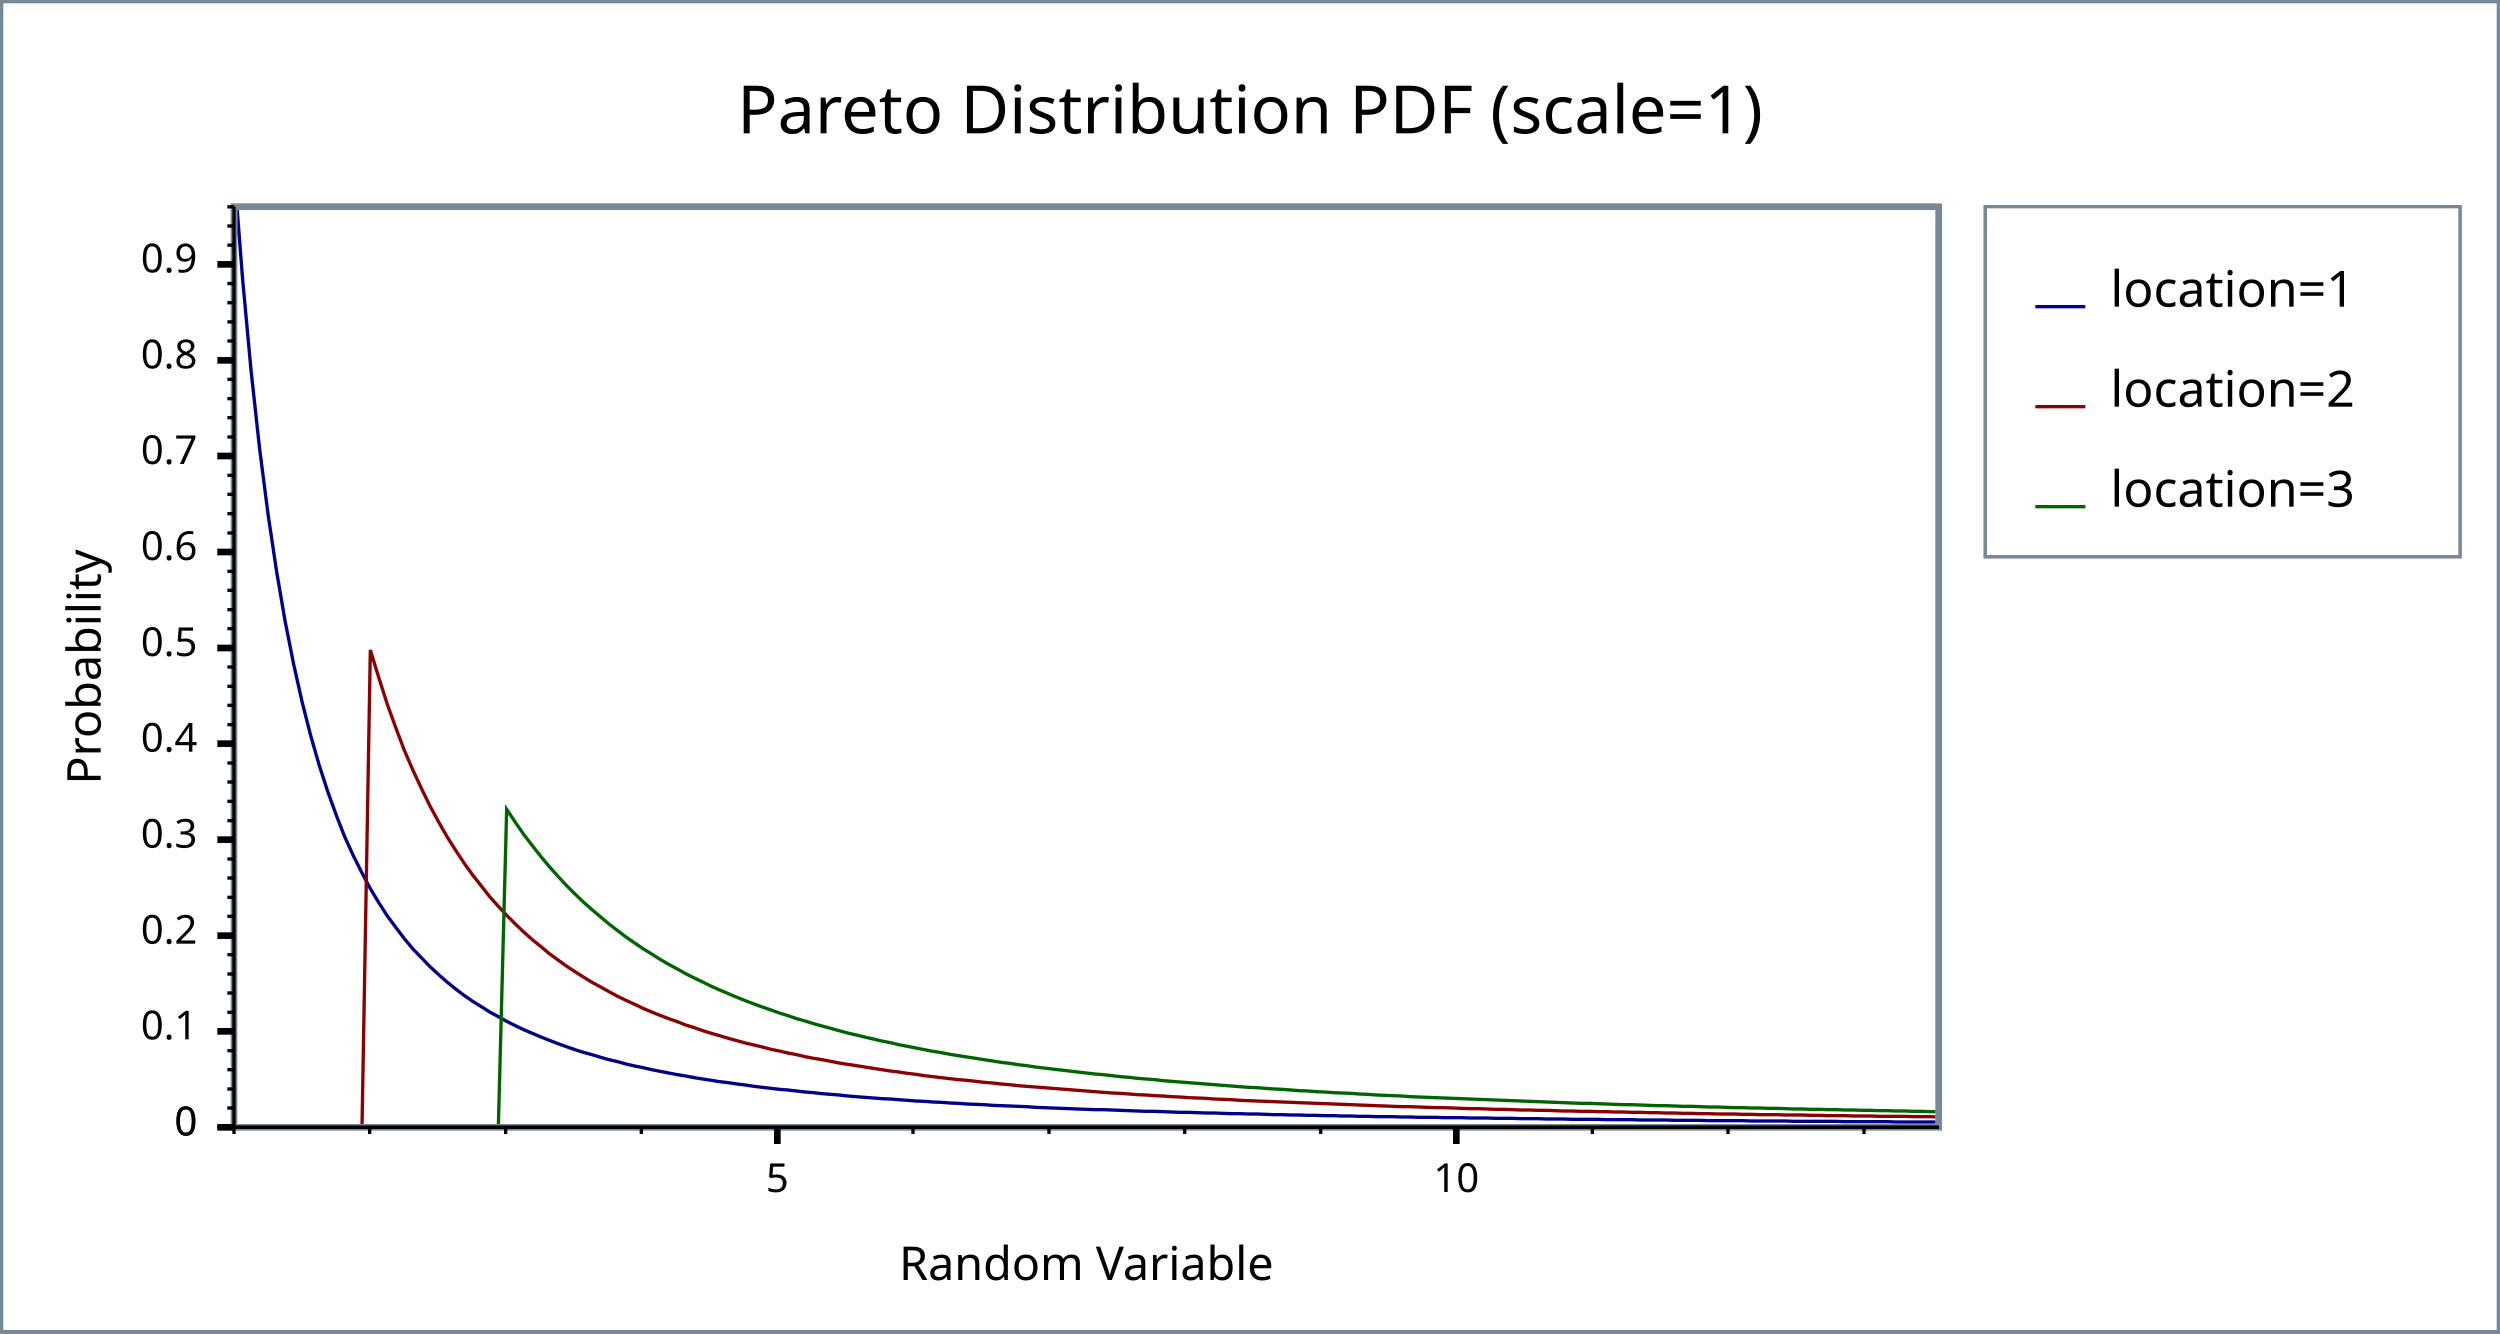
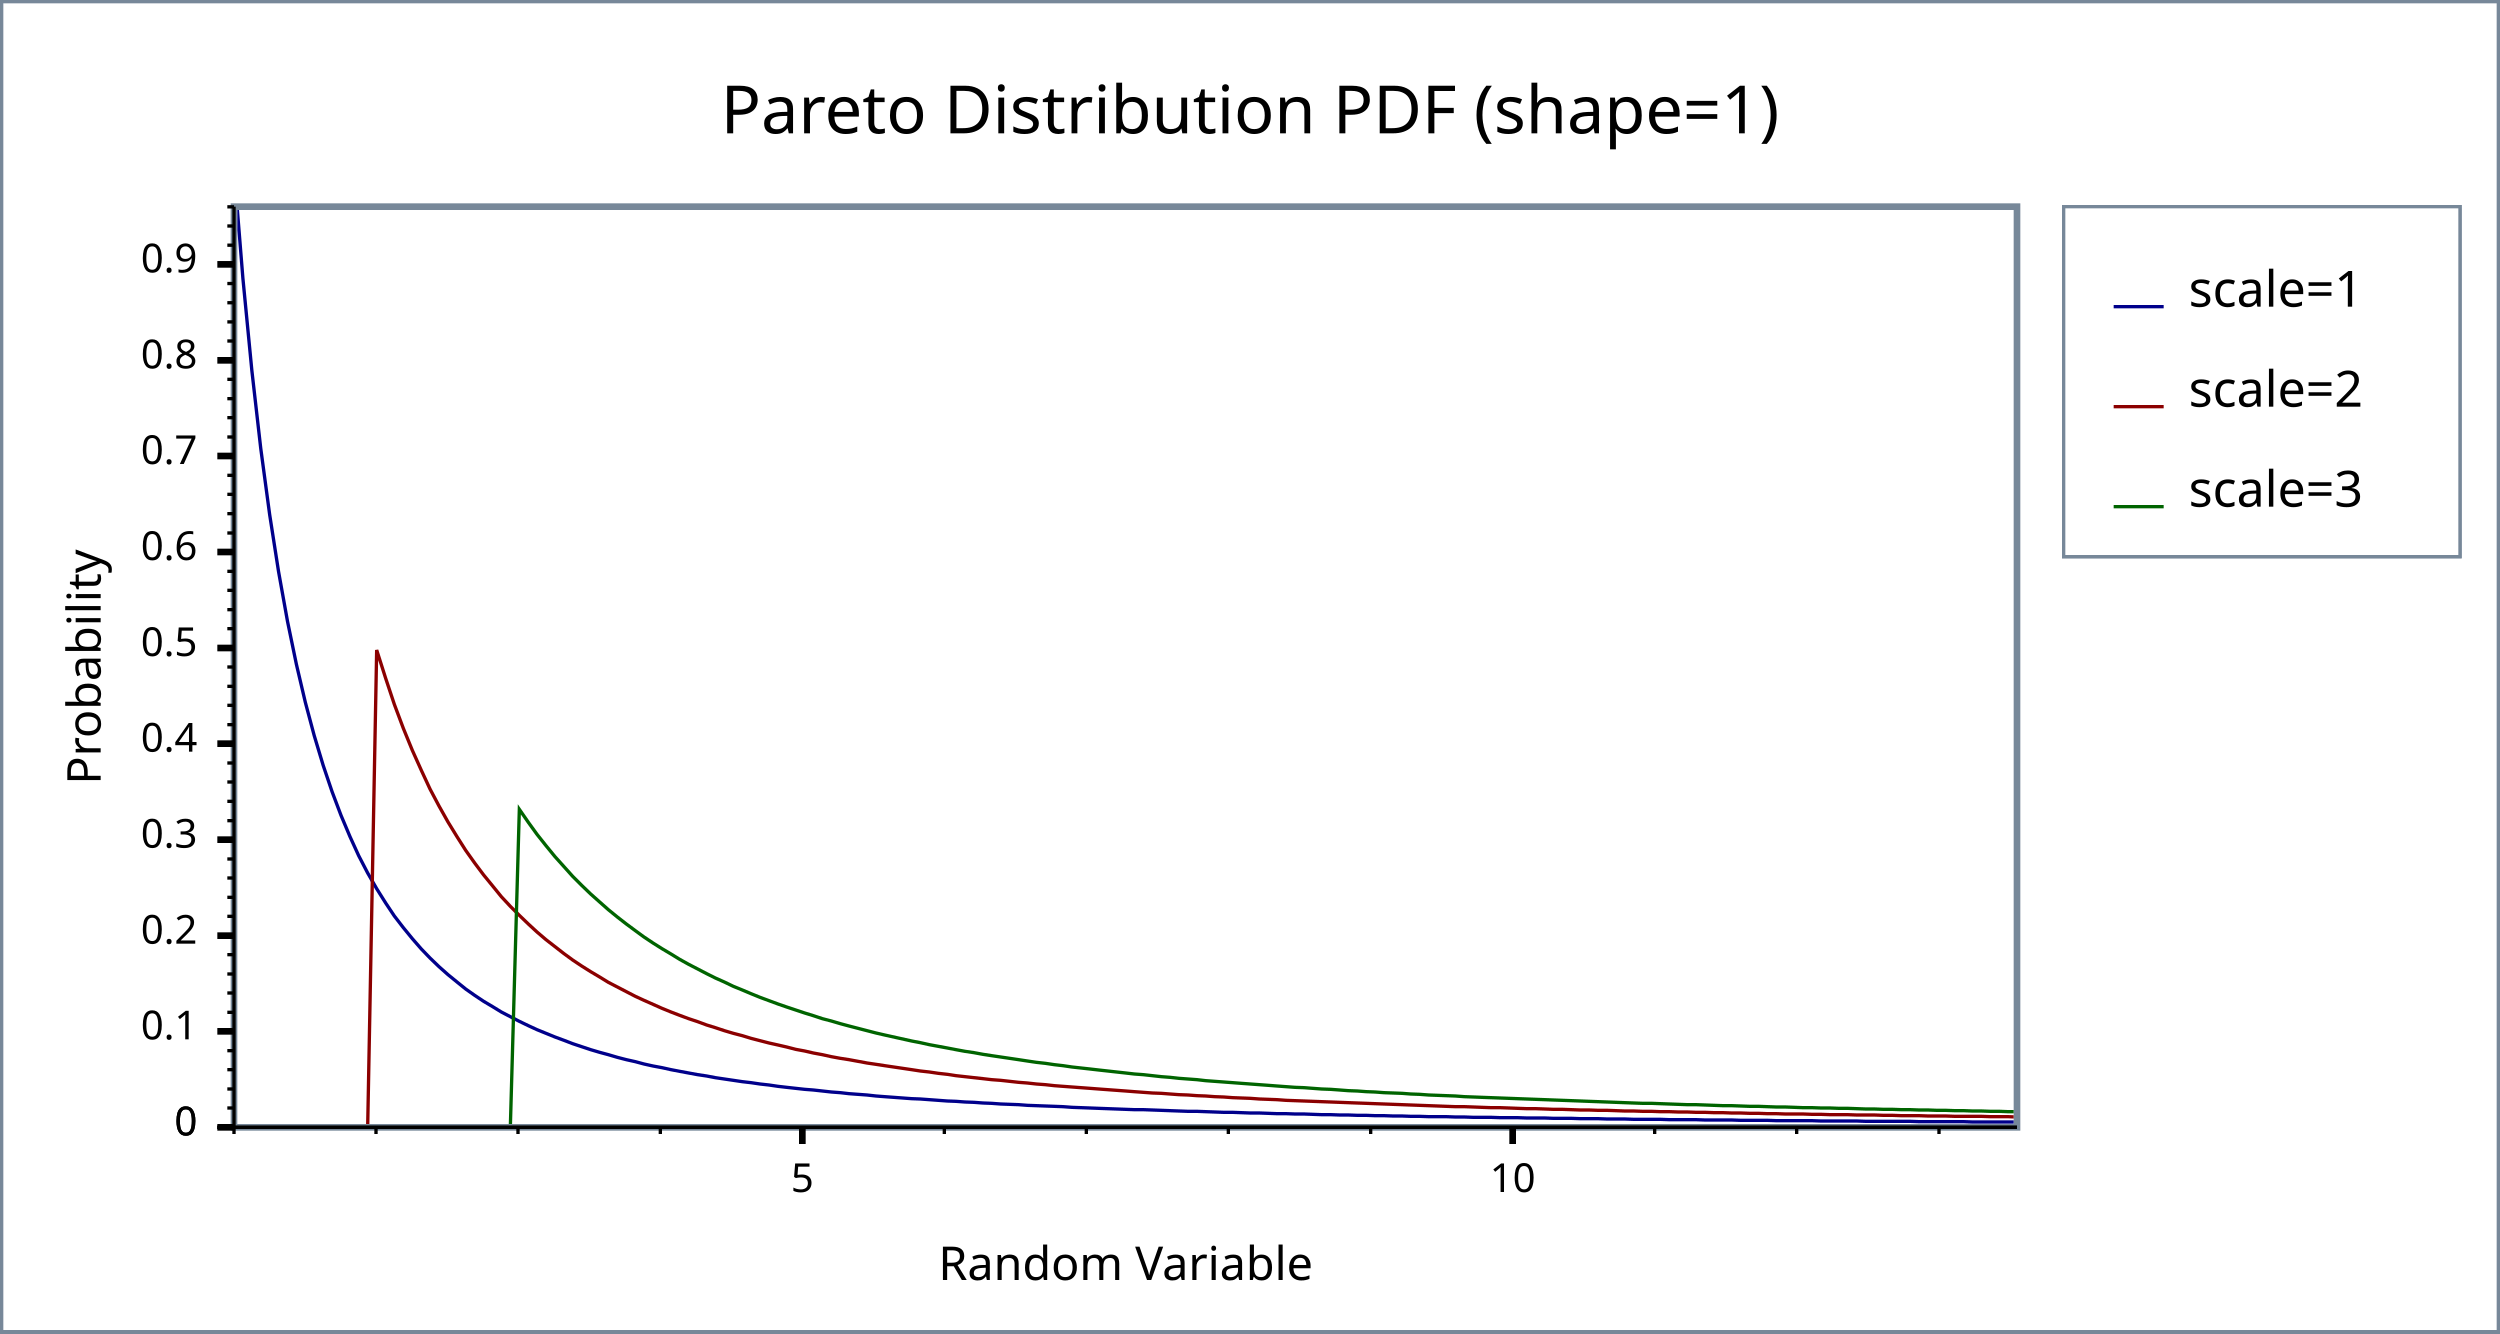
<svg xmlns="http://www.w3.org/2000/svg" width="750" height="400" version="1.1">
  <clipPath id="plot_window">
-     <rect x="71.2" y="63" width="509.4" height="274.2" />
+     <rect x="71.2" y="63" width="532.9" height="274.2" />
  </clipPath>
  <g id="imageBackground" stroke="rgb(119,136,153)" fill="rgb(255,255,255)" stroke-width="2">
    <rect x="0" y="0" width="750" height="400" />
  </g>
  <g id="plotBackground" stroke="rgb(119,136,153)" fill="rgb(255,255,255)" stroke-width="2">
-     <rect x="70.2" y="62" width="511.4" height="276.2" />
+     <rect x="70.2" y="62" width="534.9" height="276.2" />
  </g>
  <g id="yMinorGrid" stroke="rgb(200,220,255)" stroke-width="0.5" />
  <g id="yMajorGrid" stroke="rgb(200,220,255)" stroke-width="1" />
  <g id="xMinorGrid" stroke="rgb(200,220,255)" stroke-width="0.5" />
  <g id="xMajorGrid" stroke="rgb(200,220,255)" stroke-width="1" />
  <g id="yAxis" stroke="rgb(0,0,0)" stroke-width="1">
    <line x1="70.2" y1="62" x2="70.2" y2="338.2" />
  </g>
  <g id="xAxis" stroke="rgb(0,0,0)" stroke-width="1">
-     <line x1="65.2" y1="338.2" x2="581.6" y2="338.2" />
-     <line x1="65.2" y1="338.2" x2="581.6" y2="338.2" />
+     <line x1="65.2" y1="338.2" x2="605.1" y2="338.2" />
+     <line x1="65.2" y1="338.2" x2="605.1" y2="338.2" />
  </g>
  <g id="yMinorTicks" stroke="rgb(0,0,0)" stroke-width="1">
-     <path d="M68.2,332.4 L70.2,332.4 M68.2,326.7 L70.2,326.7 M68.2,320.9 L70.2,320.9 M68.2,315.2 L70.2,315.2 M68.2,303.7 L70.2,303.7 M68.2,297.9 L70.2,297.9 M68.2,292.2 L70.2,292.2 M68.2,286.4 L70.2,286.4 M68.2,274.9 L70.2,274.9 M68.2,269.2 L70.2,269.2 M68.2,263.4 L70.2,263.4 M68.2,257.7 L70.2,257.7 M68.2,246.2 L70.2,246.2 M68.2,240.4 L70.2,240.4 M68.2,234.6 L70.2,234.6 M68.2,228.9 L70.2,228.9 M68.2,217.4 L70.2,217.4 M68.2,211.6 L70.2,211.6 M68.2,205.9 L70.2,205.9 M68.2,200.1 L70.2,200.1 M68.2,188.6 L70.2,188.6 M68.2,182.9 L70.2,182.9 M68.2,177.1 L70.2,177.1 M68.2,171.4 L70.2,171.4 M68.2,159.9 L70.2,159.9 M68.2,154.1 L70.2,154.1 M68.2,148.3 L70.2,148.3 M68.2,142.6 L70.2,142.6 M68.2,131.1 L70.2,131.1 M68.2,125.3 L70.2,125.3 M68.2,119.6 L70.2,119.6 M68.2,113.8 L70.2,113.8 M68.2,102.3 L70.2,102.3 M68.2,96.57 L70.2,96.57 M68.2,90.82 L70.2,90.82 M68.2,85.06 L70.2,85.06 M68.2,73.56 L70.2,73.56 M68.2,67.8 L70.2,67.8 M68.2,62.05 L70.2,62.05 M68.2,338.2 L70.2,338.2 " />
+     <path d="M68.2,332.4 L70.2,332.4 M68.2,326.7 L70.2,326.7 M68.2,320.9 L70.2,320.9 M68.2,315.2 L70.2,315.2 M68.2,303.7 L70.2,303.7 M68.2,297.9 L70.2,297.9 M68.2,292.2 L70.2,292.2 M68.2,286.4 L70.2,286.4 M68.2,274.9 L70.2,274.9 M68.2,269.2 L70.2,269.2 M68.2,263.4 L70.2,263.4 M68.2,257.7 L70.2,257.7 M68.2,246.2 L70.2,246.2 M68.2,240.4 L70.2,240.4 M68.2,234.6 L70.2,234.6 M68.2,228.9 L70.2,228.9 M68.2,217.4 L70.2,217.4 M68.2,211.6 L70.2,211.6 M68.2,205.9 L70.2,205.9 M68.2,200.1 L70.2,200.1 M68.2,188.6 L70.2,188.6 M68.2,182.9 L70.2,182.9 M68.2,177.1 L70.2,177.1 M68.2,171.4 L70.2,171.4 M68.2,159.9 L70.2,159.9 M68.2,154.1 L70.2,154.1 M68.2,148.3 L70.2,148.3 M68.2,142.6 L70.2,142.6 M68.2,131.1 L70.2,131.1 M68.2,125.3 L70.2,125.3 M68.2,119.6 L70.2,119.6 M68.2,113.8 L70.2,113.8 M68.2,102.3 L70.2,102.3 M68.2,96.57 L70.2,96.57 M68.2,90.82 L70.2,90.82 M68.2,85.06 L70.2,85.06 M68.2,73.56 L70.2,73.56 M68.2,67.8 L70.2,67.8 M68.2,62.05 L70.2,62.05 M68.2,338.2 L70.2,338.2 " fill="none" />
  </g>
  <g id="xMinorTicks" stroke="rgb(0,0,0)" stroke-width="1">
-     <path d="M70.2,338.2 L70.2,340.2 M110.9,338.2 L110.9,340.2 M151.7,338.2 L151.7,340.2 M192.4,338.2 L192.4,340.2 M273.9,338.2 L273.9,340.2 M314.7,338.2 L314.7,340.2 M355.4,338.2 L355.4,340.2 M396.2,338.2 L396.2,340.2 M477.7,338.2 L477.7,340.2 M518.4,338.2 L518.4,340.2 M559.2,338.2 L559.2,340.2 " />
+     <path d="M70.2,338.2 L70.2,340.2 M112.8,338.2 L112.8,340.2 M155.4,338.2 L155.4,340.2 M198.1,338.2 L198.1,340.2 M283.3,338.2 L283.3,340.2 M325.9,338.2 L325.9,340.2 M368.5,338.2 L368.5,340.2 M411.2,338.2 L411.2,340.2 M496.4,338.2 L496.4,340.2 M539,338.2 L539,340.2 M581.7,338.2 L581.7,340.2 " fill="none" />
  </g>
  <g id="yMajorTicks" stroke="rgb(0,0,0)" stroke-width="2">
-     <path d="M65.2,338.2 L70.2,338.2 M65.2,309.4 L70.2,309.4 M65.2,280.7 L70.2,280.7 M65.2,251.9 L70.2,251.9 M65.2,223.1 L70.2,223.1 M65.2,194.4 L70.2,194.4 M65.2,165.6 L70.2,165.6 M65.2,136.8 L70.2,136.8 M65.2,108.1 L70.2,108.1 M65.2,79.31 L70.2,79.31 M65.2,338.2 L70.2,338.2 " />
+     <path d="M65.2,338.2 L70.2,338.2 M65.2,309.4 L70.2,309.4 M65.2,280.7 L70.2,280.7 M65.2,251.9 L70.2,251.9 M65.2,223.1 L70.2,223.1 M65.2,194.4 L70.2,194.4 M65.2,165.6 L70.2,165.6 M65.2,136.8 L70.2,136.8 M65.2,108.1 L70.2,108.1 M65.2,79.31 L70.2,79.31 M65.2,338.2 L70.2,338.2 " fill="none" />
  </g>
  <g id="xMajorTicks" stroke="rgb(0,0,0)" stroke-width="2">
-     <path d="M233.2,338.2 L233.2,343.2 M436.9,338.2 L436.9,343.2 " />
+     <path d="M240.7,338.2 L240.7,343.2 M453.8,338.2 L453.8,343.2 " fill="none" />
  </g>
  <g id="plotLabels">
-     <text x="233.2" y="357.6" text-anchor="middle" font-size="12" font-family="Verdana">5</text>
-     <text x="436.9" y="357.6" text-anchor="middle" font-size="12" font-family="Verdana">10</text>
+     <text x="240.7" y="357.6" text-anchor="middle" font-size="12" font-family="Verdana">5</text>
+     <text x="453.8" y="357.6" text-anchor="middle" font-size="12" font-family="Verdana">10</text>
    <text x="59.2" y="340.6" text-anchor="end" font-size="12" font-family="Verdana">0</text>
    <text x="59.2" y="311.8" text-anchor="end" font-size="12" font-family="Verdana">0.1</text>
    <text x="59.2" y="283.1" text-anchor="end" font-size="12" font-family="Verdana">0.2</text>
    <text x="59.2" y="254.3" text-anchor="end" font-size="12" font-family="Verdana">0.3</text>
    <text x="59.2" y="225.5" text-anchor="end" font-size="12" font-family="Verdana">0.4</text>
    <text x="59.2" y="196.8" text-anchor="end" font-size="12" font-family="Verdana">0.5</text>
    <text x="59.2" y="168" text-anchor="end" font-size="12" font-family="Verdana">0.6</text>
    <text x="59.2" y="139.2" text-anchor="end" font-size="12" font-family="Verdana">0.7</text>
    <text x="59.2" y="110.5" text-anchor="end" font-size="12" font-family="Verdana">0.8</text>
    <text x="59.2" y="81.71" text-anchor="end" font-size="12" font-family="Verdana">0.9</text>
    <text x="59.2" y="340.6" text-anchor="end" font-size="12" font-family="Verdana">0</text>
  </g>
  <g id="yLabel">
    <text x="30.2" y="200.1" text-anchor="middle" transform="rotate(-90 30.2 200.1 )" font-size="14" font-family="Verdana">Probability</text>
  </g>
  <g id="xLabel">
-     <text x="325.9" y="384" text-anchor="middle" font-size="14" font-family="Verdana">Random Variable</text>
+     <text x="337.7" y="384" text-anchor="middle" font-size="14" font-family="Verdana">Random Variable</text>
  </g>
  <g id="plotLines" stroke-width="2">
    <g clip-path="url(#plot_window)" stroke="rgb(0,0,139)" stroke-width="1">
-       <path d="M70.2,50.54 L72.76,83.51 L75.31,111.1 L77.87,134.5 L80.43,154.4 L82.99,171.5 L85.54,186.4 L88.1,199.3 L90.66,210.7 L93.21,220.7 L95.77,229.6 L98.33,237.5 L100.9,244.6 L103.4,251 L106,256.7 L108.6,261.9 L111.1,266.6 L113.7,270.9 L116.2,274.8 L118.8,278.3 L121.3,281.6 L123.9,284.7 L126.5,287.4 L129,290 L131.6,292.4 L134.1,294.6 L136.7,296.7 L139.2,298.6 L141.8,300.4 L144.4,302 L146.9,303.6 L149.5,305 L152,306.4 L154.6,307.7 L157.1,308.9 L159.7,310 L162.3,311.1 L164.8,312.1 L167.4,313.1 L169.9,314 L172.5,314.9 L175,315.7 L177.6,316.4 L180.2,317.2 L182.7,317.9 L185.3,318.5 L187.8,319.2 L190.4,319.8 L192.9,320.3 L195.5,320.9 L198,321.4 L200.6,321.9 L203.2,322.4 L205.7,322.8 L208.3,323.3 L210.8,323.7 L213.4,324.1 L215.9,324.5 L218.5,324.8 L221.1,325.2 L223.6,325.5 L226.2,325.9 L228.7,326.2 L231.3,326.5 L233.8,326.8 L236.4,327 L239,327.3 L241.5,327.6 L244.1,327.8 L246.6,328.1 L249.2,328.3 L251.7,328.5 L254.3,328.8 L256.9,329 L259.4,329.2 L262,329.4 L264.5,329.6 L267.1,329.7 L269.6,329.9 L272.2,330.1 L274.8,330.3 L277.3,330.4 L279.9,330.6 L282.4,330.7 L285,330.9 L287.5,331 L290.1,331.2 L292.7,331.3 L295.2,331.4 L297.8,331.6 L300.3,331.7 L302.9,331.8 L305.4,331.9 L308,332 L310.6,332.2 L313.1,332.3 L315.7,332.4 L318.2,332.5 L320.8,332.6 L323.3,332.7 L325.9,332.8 L328.5,332.9 L331,332.9 L333.6,333 L336.1,333.1 L338.7,333.2 L341.2,333.3 L343.8,333.4 L346.4,333.4 L348.9,333.5 L351.5,333.6 L354,333.7 L356.6,333.7 L359.1,333.8 L361.7,333.9 L364.3,333.9 L366.8,334 L369.4,334.1 L371.9,334.1 L374.5,334.2 L377,334.2 L379.6,334.3 L382.2,334.4 L384.7,334.4 L387.3,334.5 L389.8,334.5 L392.4,334.6 L394.9,334.6 L397.5,334.7 L400.1,334.7 L402.6,334.8 L405.2,334.8 L407.7,334.9 L410.3,334.9 L412.8,335 L415.4,335 L418,335 L420.5,335.1 L423.1,335.1 L425.6,335.2 L428.2,335.2 L430.7,335.2 L433.3,335.3 L435.9,335.3 L438.4,335.3 L441,335.4 L443.5,335.4 L446.1,335.4 L448.6,335.5 L451.2,335.5 L453.7,335.5 L456.3,335.6 L458.9,335.6 L461.4,335.6 L464,335.7 L466.5,335.7 L469.1,335.7 L471.6,335.8 L474.2,335.8 L476.8,335.8 L479.3,335.8 L481.9,335.9 L484.4,335.9 L487,335.9 L489.5,335.9 L492.1,336 L494.7,336 L497.2,336 L499.8,336 L502.3,336.1 L504.9,336.1 L507.4,336.1 L510,336.1 L512.6,336.2 L515.1,336.2 L517.7,336.2 L520.2,336.2 L522.8,336.2 L525.3,336.3 L527.9,336.3 L530.5,336.3 L533,336.3 L535.6,336.3 L538.1,336.4 L540.7,336.4 L543.2,336.4 L545.8,336.4 L548.4,336.4 L550.9,336.4 L553.5,336.5 L556,336.5 L558.6,336.5 L561.1,336.5 L563.7,336.5 L566.3,336.5 L568.8,336.6 L571.4,336.6 L573.9,336.6 L576.5,336.6 L579,336.6 L581.6,336.6 " fill="none" />
+       <path d="M70.2,50.54 L72.87,83.51 L75.55,111.1 L78.22,134.5 L80.9,154.4 L83.57,171.5 L86.25,186.4 L88.92,199.3 L91.6,210.7 L94.27,220.7 L96.95,229.6 L99.62,237.5 L102.3,244.6 L105,251 L107.6,256.7 L110.3,261.9 L113,266.6 L115.7,270.9 L118.3,274.8 L121,278.3 L123.7,281.6 L126.4,284.7 L129,287.4 L131.7,290 L134.4,292.4 L137.1,294.6 L139.7,296.7 L142.4,298.6 L145.1,300.4 L147.8,302 L150.4,303.6 L153.1,305 L155.8,306.4 L158.5,307.7 L161.1,308.9 L163.8,310 L166.5,311.1 L169.2,312.1 L171.8,313.1 L174.5,314 L177.2,314.9 L179.9,315.7 L182.5,316.4 L185.2,317.2 L187.9,317.9 L190.6,318.5 L193.2,319.2 L195.9,319.8 L198.6,320.3 L201.3,320.9 L203.9,321.4 L206.6,321.9 L209.3,322.4 L212,322.8 L214.6,323.3 L217.3,323.7 L220,324.1 L222.7,324.5 L225.3,324.8 L228,325.2 L230.7,325.5 L233.4,325.9 L236,326.2 L238.7,326.5 L241.4,326.8 L244,327 L246.7,327.3 L249.4,327.6 L252.1,327.8 L254.7,328.1 L257.4,328.3 L260.1,328.5 L262.8,328.8 L265.4,329 L268.1,329.2 L270.8,329.4 L273.5,329.6 L276.1,329.7 L278.8,329.9 L281.5,330.1 L284.2,330.3 L286.8,330.4 L289.5,330.6 L292.2,330.7 L294.9,330.9 L297.5,331 L300.2,331.2 L302.9,331.3 L305.6,331.4 L308.2,331.6 L310.9,331.7 L313.6,331.8 L316.3,331.9 L318.9,332 L321.6,332.2 L324.3,332.3 L327,332.4 L329.6,332.5 L332.3,332.6 L335,332.7 L337.7,332.8 L340.3,332.9 L343,332.9 L345.7,333 L348.4,333.1 L351,333.2 L353.7,333.3 L356.4,333.4 L359.1,333.4 L361.7,333.5 L364.4,333.6 L367.1,333.7 L369.8,333.7 L372.4,333.8 L375.1,333.9 L377.8,333.9 L380.5,334 L383.1,334.1 L385.8,334.1 L388.5,334.2 L391.2,334.2 L393.8,334.3 L396.5,334.4 L399.2,334.4 L401.9,334.5 L404.5,334.5 L407.2,334.6 L409.9,334.6 L412.5,334.7 L415.2,334.7 L417.9,334.8 L420.6,334.8 L423.2,334.9 L425.9,334.9 L428.6,335 L431.3,335 L433.9,335 L436.6,335.1 L439.3,335.1 L442,335.2 L444.6,335.2 L447.3,335.2 L450,335.3 L452.7,335.3 L455.3,335.3 L458,335.4 L460.7,335.4 L463.4,335.4 L466,335.5 L468.7,335.5 L471.4,335.5 L474.1,335.6 L476.7,335.6 L479.4,335.6 L482.1,335.7 L484.8,335.7 L487.4,335.7 L490.1,335.8 L492.8,335.8 L495.5,335.8 L498.1,335.8 L500.8,335.9 L503.5,335.9 L506.2,335.9 L508.8,335.9 L511.5,336 L514.2,336 L516.9,336 L519.5,336 L522.2,336.1 L524.9,336.1 L527.6,336.1 L530.2,336.1 L532.9,336.2 L535.6,336.2 L538.3,336.2 L540.9,336.2 L543.6,336.2 L546.3,336.3 L549,336.3 L551.6,336.3 L554.3,336.3 L557,336.3 L559.7,336.4 L562.3,336.4 L565,336.4 L567.7,336.4 L570.4,336.4 L573,336.4 L575.7,336.5 L578.4,336.5 L581,336.5 L583.7,336.5 L586.4,336.5 L589.1,336.5 L591.7,336.6 L594.4,336.6 L597.1,336.6 L599.8,336.6 L602.4,336.6 L605.1,336.6 " fill="none" />
    </g>
    <g clip-path="url(#plot_window)" stroke="rgb(139,0,0)" stroke-width="1">
-       <path d="M70.2,338.2 L72.76,338.2 L75.31,338.2 L77.87,338.2 L80.43,338.2 L82.99,338.2 L85.54,338.2 L88.1,338.2 L90.66,338.2 L93.21,338.2 L95.77,338.2 L98.33,338.2 L100.9,338.2 L103.4,338.2 L106,338.2 L108.6,338.2 L111.1,195 L113.7,203.5 L116.2,211.3 L118.8,218.5 L121.3,225.1 L123.9,231.1 L126.5,236.7 L129,241.8 L131.6,246.6 L134.1,251 L136.7,255.1 L139.2,258.9 L141.8,262.5 L144.4,265.8 L146.9,269 L149.5,271.9 L152,274.6 L154.6,277.2 L157.1,279.6 L159.7,281.9 L162.3,284 L164.8,286.1 L167.4,288 L169.9,289.8 L172.5,291.5 L175,293.1 L177.6,294.7 L180.2,296.1 L182.7,297.5 L185.3,298.9 L187.8,300.1 L190.4,301.3 L192.9,302.5 L195.5,303.6 L198,304.6 L200.6,305.6 L203.2,306.5 L205.7,307.5 L208.3,308.3 L210.8,309.2 L213.4,310 L215.9,310.7 L218.5,311.5 L221.1,312.2 L223.6,312.9 L226.2,313.5 L228.7,314.1 L231.3,314.8 L233.8,315.3 L236.4,315.9 L239,316.4 L241.5,317 L244.1,317.5 L246.6,317.9 L249.2,318.4 L251.7,318.9 L254.3,319.3 L256.9,319.7 L259.4,320.1 L262,320.5 L264.5,320.9 L267.1,321.3 L269.6,321.6 L272.2,322 L274.8,322.3 L277.3,322.7 L279.9,323 L282.4,323.3 L285,323.6 L287.5,323.9 L290.1,324.1 L292.7,324.4 L295.2,324.7 L297.8,324.9 L300.3,325.2 L302.9,325.4 L305.4,325.7 L308,325.9 L310.6,326.1 L313.1,326.3 L315.7,326.5 L318.2,326.7 L320.8,326.9 L323.3,327.1 L325.9,327.3 L328.5,327.5 L331,327.7 L333.6,327.9 L336.1,328 L338.7,328.2 L341.2,328.4 L343.8,328.5 L346.4,328.7 L348.9,328.8 L351.5,329 L354,329.1 L356.6,329.3 L359.1,329.4 L361.7,329.5 L364.3,329.7 L366.8,329.8 L369.4,329.9 L371.9,330.1 L374.5,330.2 L377,330.3 L379.6,330.4 L382.2,330.5 L384.7,330.6 L387.3,330.7 L389.8,330.8 L392.4,330.9 L394.9,331 L397.5,331.1 L400.1,331.2 L402.6,331.3 L405.2,331.4 L407.7,331.5 L410.3,331.6 L412.8,331.7 L415.4,331.8 L418,331.9 L420.5,332 L423.1,332 L425.6,332.1 L428.2,332.2 L430.7,332.3 L433.3,332.3 L435.9,332.4 L438.4,332.5 L441,332.6 L443.5,332.6 L446.1,332.7 L448.6,332.8 L451.2,332.8 L453.7,332.9 L456.3,333 L458.9,333 L461.4,333.1 L464,333.1 L466.5,333.2 L469.1,333.3 L471.6,333.3 L474.2,333.4 L476.8,333.4 L479.3,333.5 L481.9,333.5 L484.4,333.6 L487,333.6 L489.5,333.7 L492.1,333.7 L494.7,333.8 L497.2,333.8 L499.8,333.9 L502.3,333.9 L504.9,334 L507.4,334 L510,334.1 L512.6,334.1 L515.1,334.2 L517.7,334.2 L520.2,334.2 L522.8,334.3 L525.3,334.3 L527.9,334.4 L530.5,334.4 L533,334.4 L535.6,334.5 L538.1,334.5 L540.7,334.5 L543.2,334.6 L545.8,334.6 L548.4,334.7 L550.9,334.7 L553.5,334.7 L556,334.8 L558.6,334.8 L561.1,334.8 L563.7,334.9 L566.3,334.9 L568.8,334.9 L571.4,334.9 L573.9,335 L576.5,335 L579,335 L581.6,335.1 " fill="none" />
+       <path d="M70.2,338.2 L72.87,338.2 L75.55,338.2 L78.22,338.2 L80.9,338.2 L83.57,338.2 L86.25,338.2 L88.92,338.2 L91.6,338.2 L94.27,338.2 L96.95,338.2 L99.62,338.2 L102.3,338.2 L105,338.2 L107.6,338.2 L110.3,338.2 L113,195 L115.7,203.5 L118.3,211.3 L121,218.5 L123.7,225.1 L126.4,231.1 L129,236.7 L131.7,241.8 L134.4,246.6 L137.1,251 L139.7,255.1 L142.4,258.9 L145.1,262.5 L147.8,265.8 L150.4,269 L153.1,271.9 L155.8,274.6 L158.5,277.2 L161.1,279.6 L163.8,281.9 L166.5,284 L169.2,286.1 L171.8,288 L174.5,289.8 L177.2,291.5 L179.9,293.1 L182.5,294.7 L185.2,296.1 L187.9,297.5 L190.6,298.9 L193.2,300.1 L195.9,301.3 L198.6,302.5 L201.3,303.6 L203.9,304.6 L206.6,305.6 L209.3,306.5 L212,307.5 L214.6,308.3 L217.3,309.2 L220,310 L222.7,310.7 L225.3,311.5 L228,312.2 L230.7,312.9 L233.4,313.5 L236,314.1 L238.7,314.8 L241.4,315.3 L244,315.9 L246.7,316.4 L249.4,317 L252.1,317.5 L254.7,317.9 L257.4,318.4 L260.1,318.9 L262.8,319.3 L265.4,319.7 L268.1,320.1 L270.8,320.5 L273.5,320.9 L276.1,321.3 L278.8,321.6 L281.5,322 L284.2,322.3 L286.8,322.7 L289.5,323 L292.2,323.3 L294.9,323.6 L297.5,323.9 L300.2,324.1 L302.9,324.4 L305.6,324.7 L308.2,324.9 L310.9,325.2 L313.6,325.4 L316.3,325.7 L318.9,325.9 L321.6,326.1 L324.3,326.3 L327,326.5 L329.6,326.7 L332.3,326.9 L335,327.1 L337.7,327.3 L340.3,327.5 L343,327.7 L345.7,327.9 L348.4,328 L351,328.2 L353.7,328.4 L356.4,328.5 L359.1,328.7 L361.7,328.8 L364.4,329 L367.1,329.1 L369.8,329.3 L372.4,329.4 L375.1,329.5 L377.8,329.7 L380.5,329.8 L383.1,329.9 L385.8,330.1 L388.5,330.2 L391.2,330.3 L393.8,330.4 L396.5,330.5 L399.2,330.6 L401.9,330.7 L404.5,330.8 L407.2,330.9 L409.9,331 L412.5,331.1 L415.2,331.2 L417.9,331.3 L420.6,331.4 L423.2,331.5 L425.9,331.6 L428.6,331.7 L431.3,331.8 L433.9,331.9 L436.6,332 L439.3,332 L442,332.1 L444.6,332.2 L447.3,332.3 L450,332.3 L452.7,332.4 L455.3,332.5 L458,332.6 L460.7,332.6 L463.4,332.7 L466,332.8 L468.7,332.8 L471.4,332.9 L474.1,333 L476.7,333 L479.4,333.1 L482.1,333.1 L484.8,333.2 L487.4,333.3 L490.1,333.3 L492.8,333.4 L495.5,333.4 L498.1,333.5 L500.8,333.5 L503.5,333.6 L506.2,333.6 L508.8,333.7 L511.5,333.7 L514.2,333.8 L516.9,333.8 L519.5,333.9 L522.2,333.9 L524.9,334 L527.6,334 L530.2,334.1 L532.9,334.1 L535.6,334.2 L538.3,334.2 L540.9,334.2 L543.6,334.3 L546.3,334.3 L549,334.4 L551.6,334.4 L554.3,334.4 L557,334.5 L559.7,334.5 L562.3,334.5 L565,334.6 L567.7,334.6 L570.4,334.7 L573,334.7 L575.7,334.7 L578.4,334.8 L581,334.8 L583.7,334.8 L586.4,334.9 L589.1,334.9 L591.7,334.9 L594.4,334.9 L597.1,335 L599.8,335 L602.4,335 L605.1,335.1 " fill="none" />
    </g>
    <g clip-path="url(#plot_window)" stroke="rgb(0,100,0)" stroke-width="1">
-       <path d="M70.2,338.2 L72.76,338.2 L75.31,338.2 L77.87,338.2 L80.43,338.2 L82.99,338.2 L85.54,338.2 L88.1,338.2 L90.66,338.2 L93.21,338.2 L95.77,338.2 L98.33,338.2 L100.9,338.2 L103.4,338.2 L106,338.2 L108.6,338.2 L111.1,338.2 L113.7,338.2 L116.2,338.2 L118.8,338.2 L121.3,338.2 L123.9,338.2 L126.5,338.2 L129,338.2 L131.6,338.2 L134.1,338.2 L136.7,338.2 L139.2,338.2 L141.8,338.2 L144.4,338.2 L146.9,338.2 L149.5,338.2 L152,242.8 L154.6,246.7 L157.1,250.3 L159.7,253.7 L162.3,257 L164.8,260 L167.4,262.9 L169.9,265.6 L172.5,268.2 L175,270.6 L177.6,272.9 L180.2,275.1 L182.7,277.2 L185.3,279.2 L187.8,281.1 L190.4,282.9 L192.9,284.6 L195.5,286.2 L198,287.8 L200.6,289.3 L203.2,290.7 L205.7,292.1 L208.3,293.4 L210.8,294.6 L213.4,295.9 L215.9,297 L218.5,298.1 L221.1,299.2 L223.6,300.2 L226.2,301.2 L228.7,302.1 L231.3,303 L233.8,303.9 L236.4,304.7 L239,305.6 L241.5,306.3 L244.1,307.1 L246.6,307.8 L249.2,308.5 L251.7,309.2 L254.3,309.9 L256.9,310.5 L259.4,311.1 L262,311.7 L264.5,312.3 L267.1,312.8 L269.6,313.4 L272.2,313.9 L274.8,314.4 L277.3,314.9 L279.9,315.4 L282.4,315.8 L285,316.3 L287.5,316.7 L290.1,317.1 L292.7,317.5 L295.2,317.9 L297.8,318.3 L300.3,318.7 L302.9,319 L305.4,319.4 L308,319.7 L310.6,320.1 L313.1,320.4 L315.7,320.7 L318.2,321 L320.8,321.3 L323.3,321.6 L325.9,321.9 L328.5,322.2 L331,322.4 L333.6,322.7 L336.1,323 L338.7,323.2 L341.2,323.5 L343.8,323.7 L346.4,323.9 L348.9,324.2 L351.5,324.4 L354,324.6 L356.6,324.8 L359.1,325 L361.7,325.2 L364.3,325.4 L366.8,325.6 L369.4,325.8 L371.9,326 L374.5,326.2 L377,326.3 L379.6,326.5 L382.2,326.7 L384.7,326.8 L387.3,327 L389.8,327.2 L392.4,327.3 L394.9,327.5 L397.5,327.6 L400.1,327.8 L402.6,327.9 L405.2,328 L407.7,328.2 L410.3,328.3 L412.8,328.5 L415.4,328.6 L418,328.7 L420.5,328.8 L423.1,329 L425.6,329.1 L428.2,329.2 L430.7,329.3 L433.3,329.4 L435.9,329.5 L438.4,329.6 L441,329.7 L443.5,329.8 L446.1,329.9 L448.6,330 L451.2,330.1 L453.7,330.2 L456.3,330.3 L458.9,330.4 L461.4,330.5 L464,330.6 L466.5,330.7 L469.1,330.8 L471.6,330.9 L474.2,331 L476.8,331 L479.3,331.1 L481.9,331.2 L484.4,331.3 L487,331.4 L489.5,331.4 L492.1,331.5 L494.7,331.6 L497.2,331.7 L499.8,331.7 L502.3,331.8 L504.9,331.9 L507.4,331.9 L510,332 L512.6,332.1 L515.1,332.1 L517.7,332.2 L520.2,332.3 L522.8,332.3 L525.3,332.4 L527.9,332.4 L530.5,332.5 L533,332.5 L535.6,332.6 L538.1,332.7 L540.7,332.7 L543.2,332.8 L545.8,332.8 L548.4,332.9 L550.9,332.9 L553.5,333 L556,333 L558.6,333.1 L561.1,333.1 L563.7,333.2 L566.3,333.2 L568.8,333.3 L571.4,333.3 L573.9,333.4 L576.5,333.4 L579,333.5 L581.6,333.5 " fill="none" />
+       <path d="M70.2,338.2 L72.87,338.2 L75.55,338.2 L78.22,338.2 L80.9,338.2 L83.57,338.2 L86.25,338.2 L88.92,338.2 L91.6,338.2 L94.27,338.2 L96.95,338.2 L99.62,338.2 L102.3,338.2 L105,338.2 L107.6,338.2 L110.3,338.2 L113,338.2 L115.7,338.2 L118.3,338.2 L121,338.2 L123.7,338.2 L126.4,338.2 L129,338.2 L131.7,338.2 L134.4,338.2 L137.1,338.2 L139.7,338.2 L142.4,338.2 L145.1,338.2 L147.8,338.2 L150.4,338.2 L153.1,338.2 L155.8,242.8 L158.5,246.7 L161.1,250.3 L163.8,253.7 L166.5,257 L169.2,260 L171.8,262.9 L174.5,265.6 L177.2,268.2 L179.9,270.6 L182.5,272.9 L185.2,275.1 L187.9,277.2 L190.6,279.2 L193.2,281.1 L195.9,282.9 L198.6,284.6 L201.3,286.2 L203.9,287.8 L206.6,289.3 L209.3,290.7 L212,292.1 L214.6,293.4 L217.3,294.6 L220,295.9 L222.7,297 L225.3,298.1 L228,299.2 L230.7,300.2 L233.4,301.2 L236,302.1 L238.7,303 L241.4,303.9 L244,304.7 L246.7,305.6 L249.4,306.3 L252.1,307.1 L254.7,307.8 L257.4,308.5 L260.1,309.2 L262.8,309.9 L265.4,310.5 L268.1,311.1 L270.8,311.7 L273.5,312.3 L276.1,312.8 L278.8,313.4 L281.5,313.9 L284.2,314.4 L286.8,314.9 L289.5,315.4 L292.2,315.8 L294.9,316.3 L297.5,316.7 L300.2,317.1 L302.9,317.5 L305.6,317.9 L308.2,318.3 L310.9,318.7 L313.6,319 L316.3,319.4 L318.9,319.7 L321.6,320.1 L324.3,320.4 L327,320.7 L329.6,321 L332.3,321.3 L335,321.6 L337.7,321.9 L340.3,322.2 L343,322.4 L345.7,322.7 L348.4,323 L351,323.2 L353.7,323.5 L356.4,323.7 L359.1,323.9 L361.7,324.2 L364.4,324.4 L367.1,324.6 L369.8,324.8 L372.4,325 L375.1,325.2 L377.8,325.4 L380.5,325.6 L383.1,325.8 L385.8,326 L388.5,326.2 L391.2,326.3 L393.8,326.5 L396.5,326.7 L399.2,326.8 L401.9,327 L404.5,327.2 L407.2,327.3 L409.9,327.5 L412.5,327.6 L415.2,327.8 L417.9,327.9 L420.6,328 L423.2,328.2 L425.9,328.3 L428.6,328.5 L431.3,328.6 L433.9,328.7 L436.6,328.8 L439.3,329 L442,329.1 L444.6,329.2 L447.3,329.3 L450,329.4 L452.7,329.5 L455.3,329.6 L458,329.7 L460.7,329.8 L463.4,329.9 L466,330 L468.7,330.1 L471.4,330.2 L474.1,330.3 L476.7,330.4 L479.4,330.5 L482.1,330.6 L484.8,330.7 L487.4,330.8 L490.1,330.9 L492.8,331 L495.5,331 L498.1,331.1 L500.8,331.2 L503.5,331.3 L506.2,331.4 L508.8,331.4 L511.5,331.5 L514.2,331.6 L516.9,331.7 L519.5,331.7 L522.2,331.8 L524.9,331.9 L527.6,331.9 L530.2,332 L532.9,332.1 L535.6,332.1 L538.3,332.2 L540.9,332.3 L543.6,332.3 L546.3,332.4 L549,332.4 L551.6,332.5 L554.3,332.5 L557,332.6 L559.7,332.7 L562.3,332.7 L565,332.8 L567.7,332.8 L570.4,332.9 L573,332.9 L575.7,333 L578.4,333 L581,333.1 L583.7,333.1 L586.4,333.2 L589.1,333.2 L591.7,333.3 L594.4,333.3 L597.1,333.4 L599.8,333.4 L602.4,333.5 L605.1,333.5 " fill="none" />
    </g>
  </g>
-   <g id="plotPoints" clip-path="url(#plot_window)">
-     <g stroke="rgb(0,0,0)" />
-     <g stroke="rgb(0,0,0)" />
-     <g stroke="rgb(0,0,0)" />
-   </g>
-   <g id="limitPoints" stroke="rgb(119,136,153)" fill="rgb(250,235,215)" />
+   <g id="plotPoints" clip-path="url(#plot_window)" />
  <g id="legendBackground" stroke="rgb(119,136,153)" fill="rgb(255,255,255)" stroke-width="1">
-     <rect x="595.6" y="62" width="142.4" height="105" />
-     <rect x="595.6" y="62" width="142.4" height="105" />
+     <rect x="619.1" y="62" width="118.9" height="105" />
+     <rect x="619.1" y="62" width="118.9" height="105" />
  </g>
  <g id="legendPoints">
-     <g stroke="rgb(0,0,139)" stroke-width="1">
-       <line x1="610.6" y1="92" x2="625.6" y2="92" />
+     <g stroke="rgb(0,0,139)" fill="rgb(255,255,255)" stroke-width="1">
+       <line x1="634.1" y1="92" x2="649.1" y2="92" />
    </g>
-     <g stroke="rgb(139,0,0)" stroke-width="1">
-       <line x1="610.6" y1="122" x2="625.6" y2="122" />
+     <g stroke="rgb(139,0,0)" fill="rgb(255,255,255)" stroke-width="1">
+       <line x1="634.1" y1="122" x2="649.1" y2="122" />
    </g>
-     <g stroke="rgb(0,100,0)" stroke-width="1">
-       <line x1="610.6" y1="152" x2="625.6" y2="152" />
+     <g stroke="rgb(0,100,0)" fill="rgb(255,255,255)" stroke-width="1">
+       <line x1="634.1" y1="152" x2="649.1" y2="152" />
    </g>
  </g>
  <g id="legendText">
-     <text x="633.1" y="92" font-size="15" font-family="Verdana">location=1</text>
-     <text x="633.1" y="122" font-size="15" font-family="Verdana">location=2</text>
-     <text x="633.1" y="152" font-size="15" font-family="Verdana">location=3</text>
+     <text x="656.6" y="92" font-size="15" font-family="Verdana">scale=1</text>
+     <text x="656.6" y="122" font-size="15" font-family="Verdana">scale=2</text>
+     <text x="656.6" y="152" font-size="15" font-family="Verdana">scale=3</text>
  </g>
  <g id="title">
-     <text x="375" y="40" text-anchor="middle" font-size="20" font-family="Verdana">Pareto Distribution PDF (scale=1)</text>
+     <text x="375" y="40" text-anchor="middle" font-size="20" font-family="Verdana">Pareto Distribution PDF (shape=1)</text>
  </g>
+   <g id="plotXValues" />
+   <g id="plotYValues" />
</svg>
